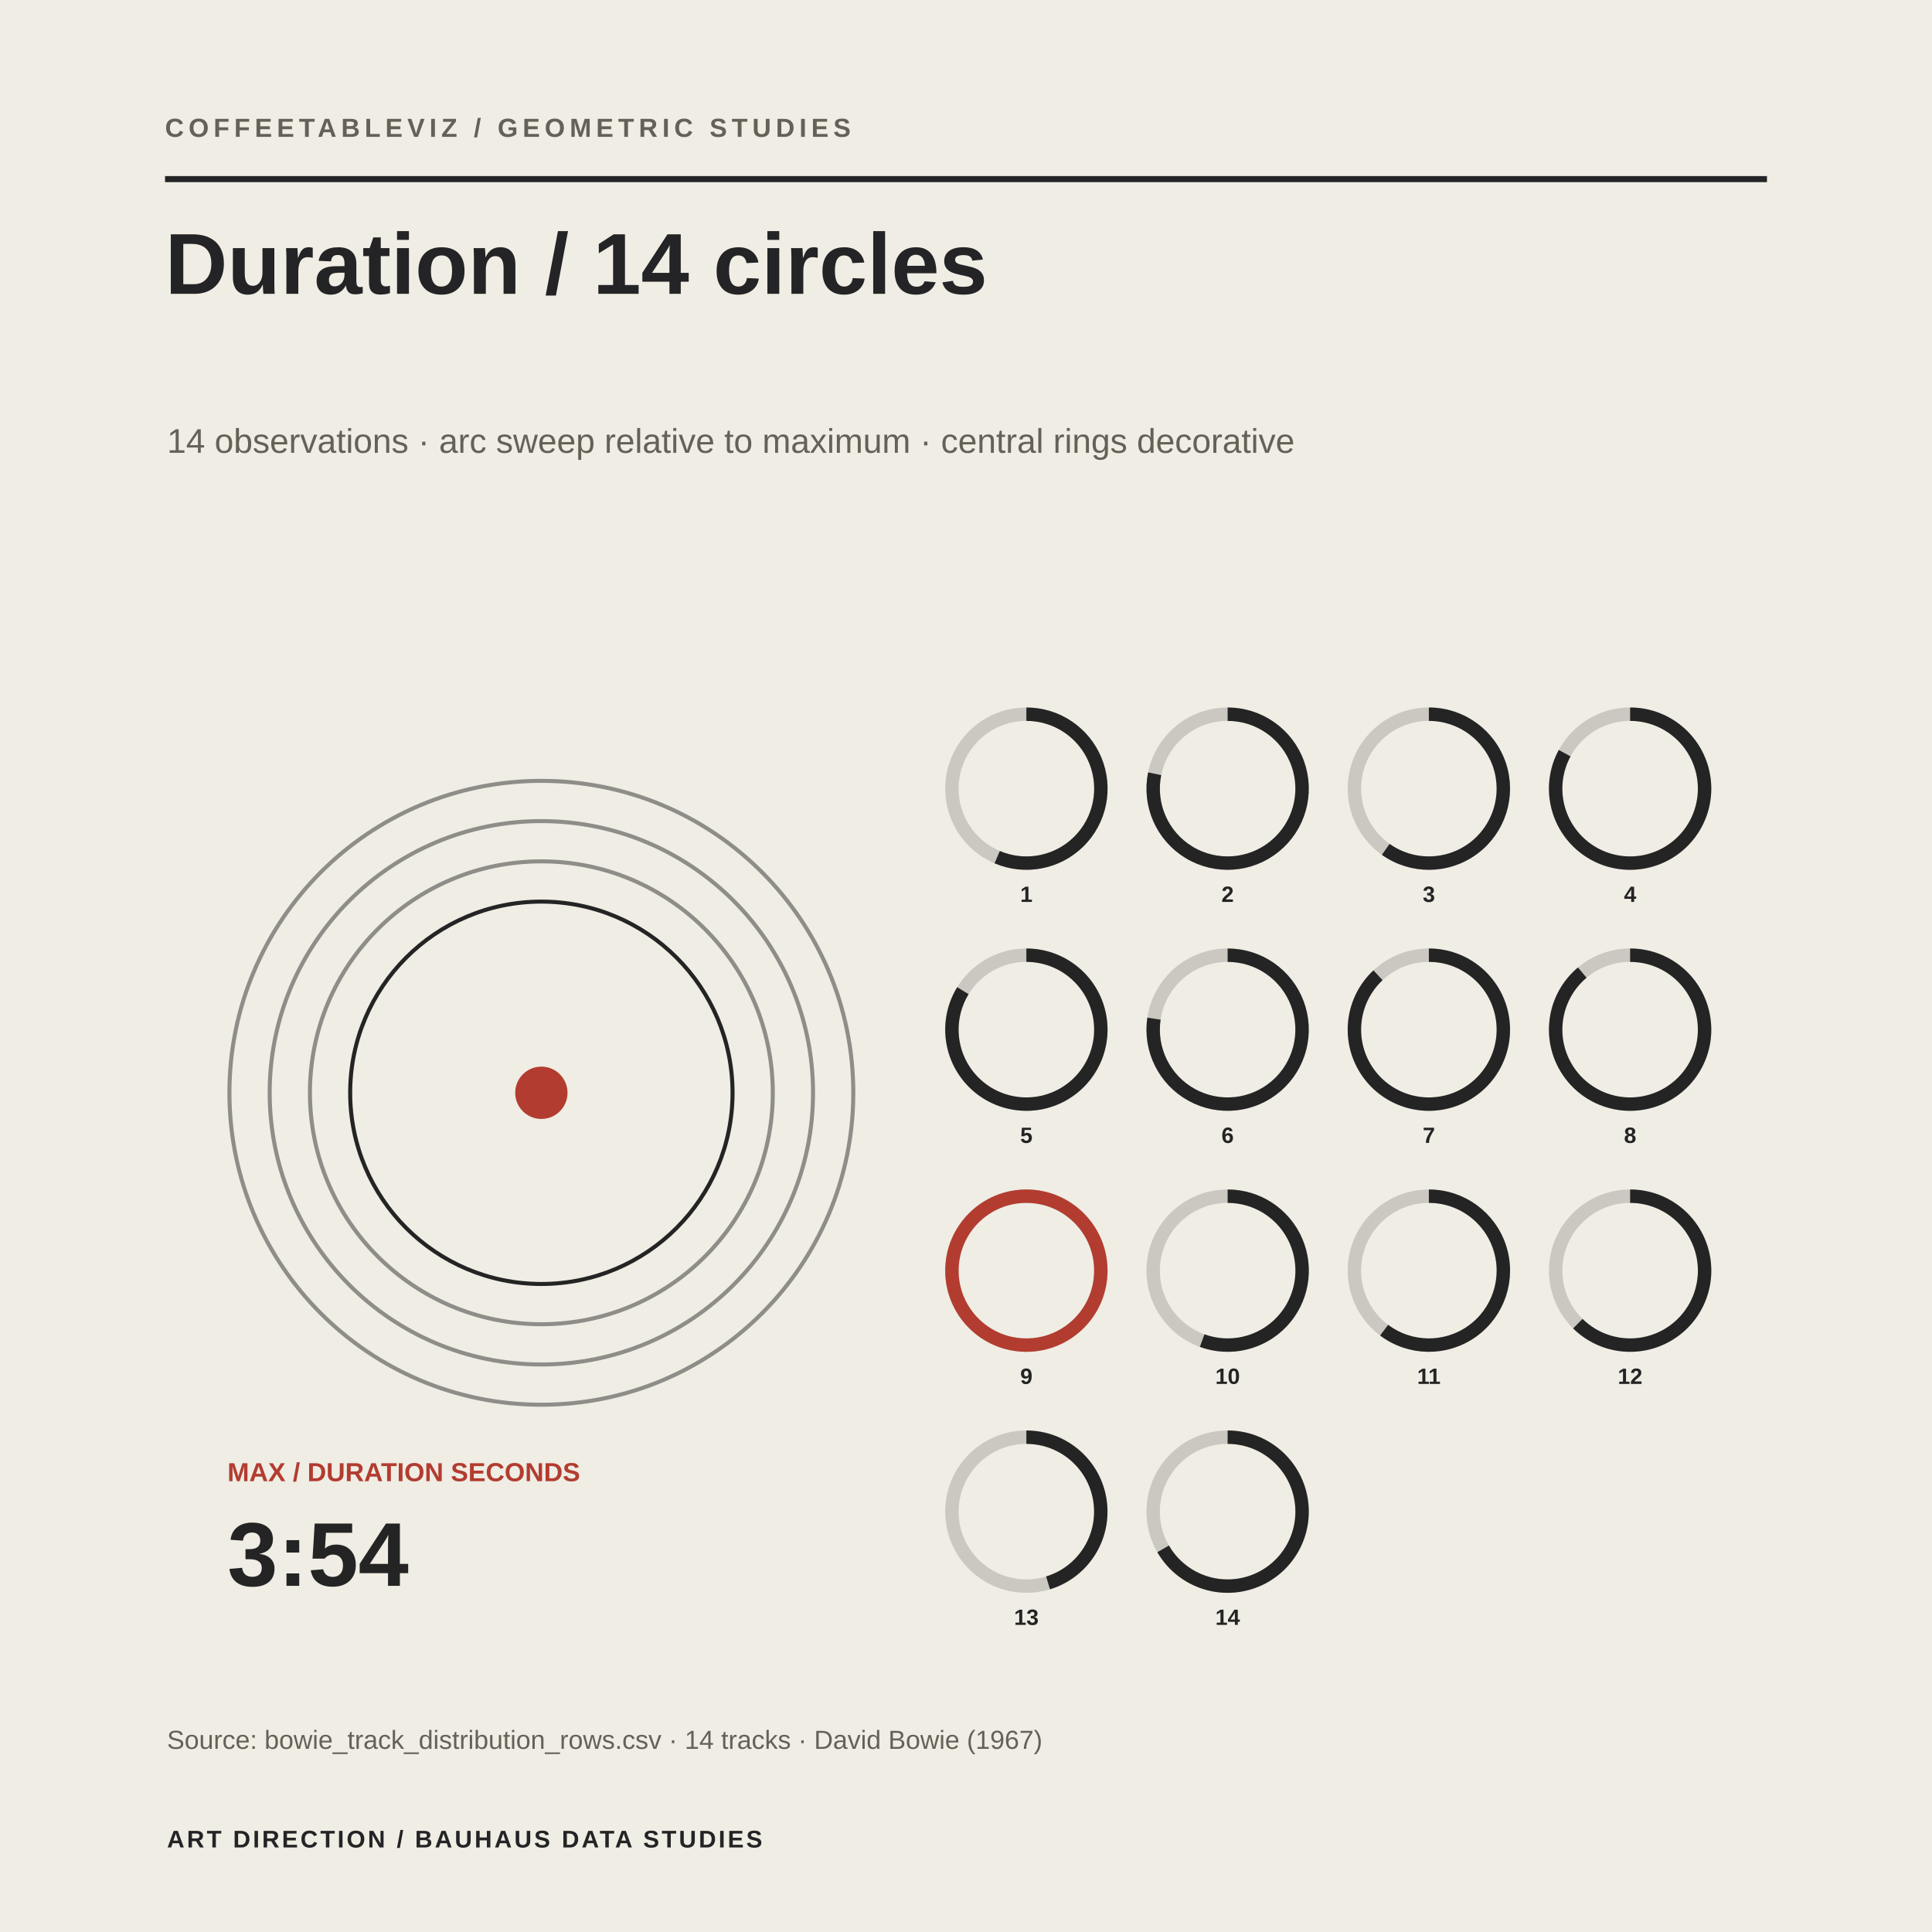
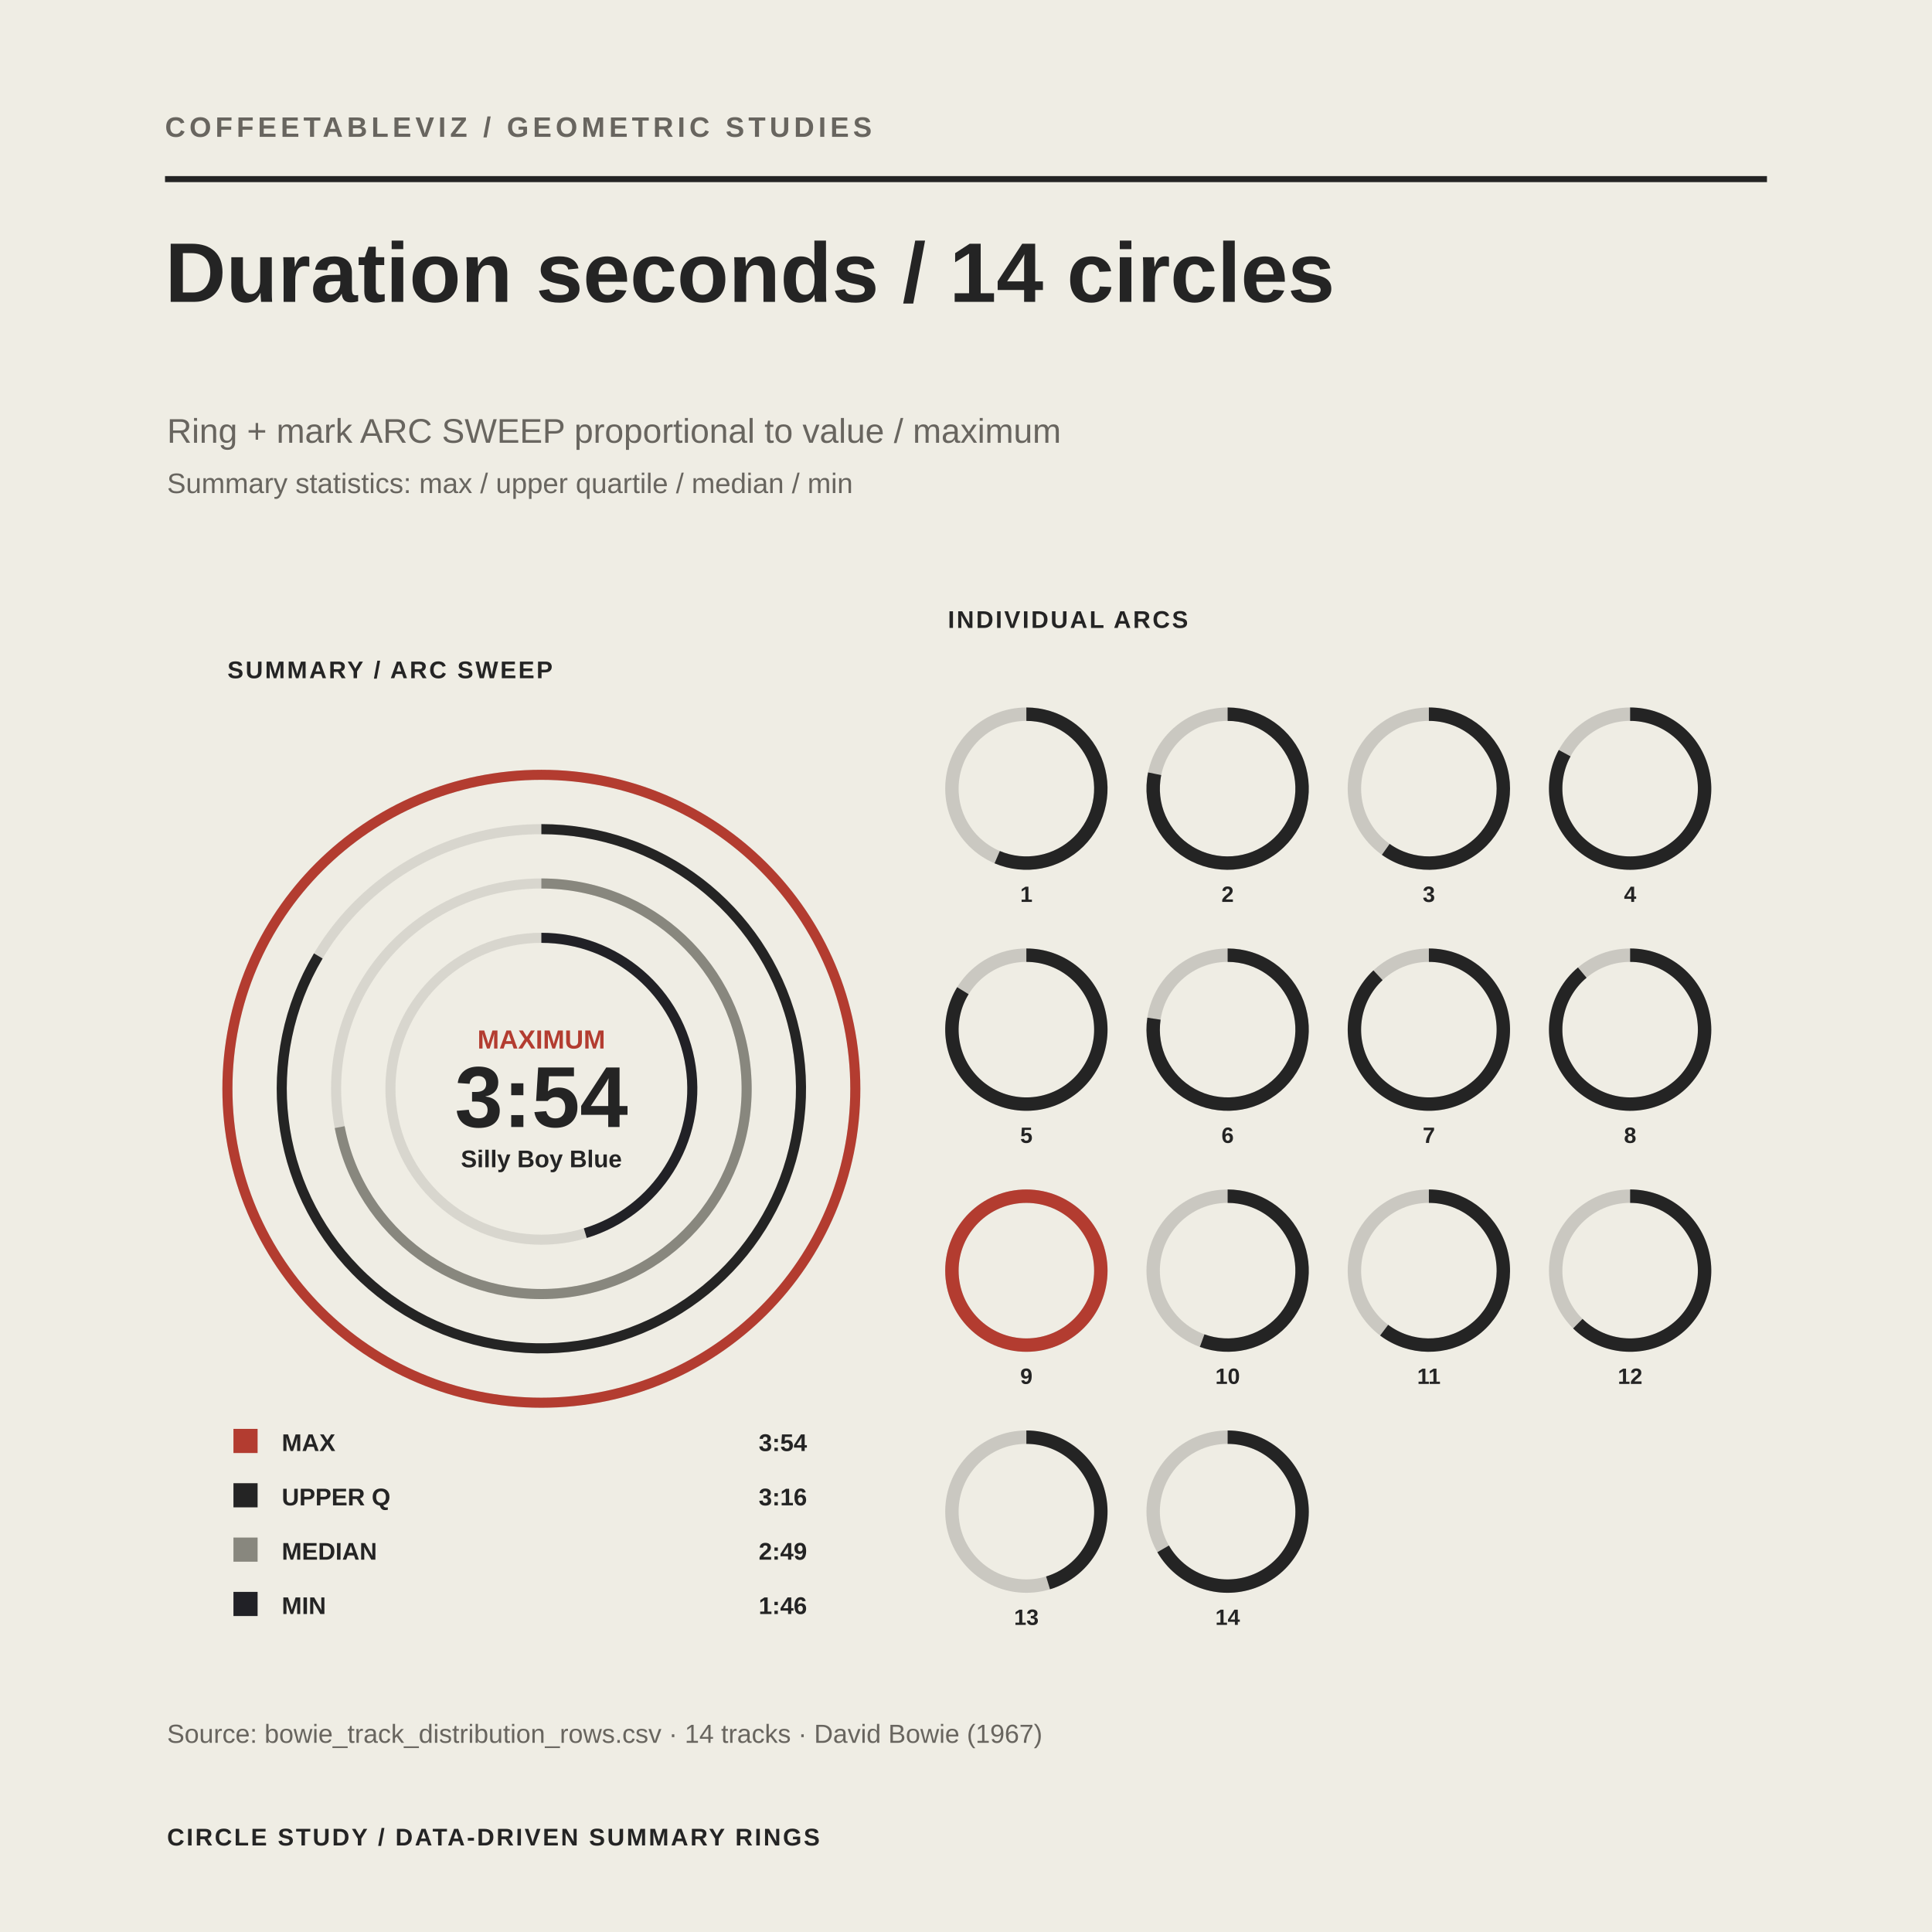
- <svg xmlns="http://www.w3.org/2000/svg" viewBox="0 0 960 960" width="960" height="960">
+ <svg xmlns="http://www.w3.org/2000/svg" width="960" height="960" viewBox="0 0 960 960" role="img" aria-label="Arc sweep Circle Study using 14 Bowie tracks, including source-driven summary rings">
  <rect width="960" height="960" fill="#efede4" />
-   <text x="82" y="68" fill="#656158" font-family="Arial,sans-serif" font-weight="800" font-size="13" letter-spacing="2.3">COFFEETABLEVIZ / GEOMETRIC STUDIES</text>
-   <path d="M82 89H878" stroke="#242426" stroke-width="3" />
-   <text x="82" y="146" fill="#242426" font-family="Arial,sans-serif" font-weight="800" font-size="43">Duration / 14 circles</text>
-   <text x="83" y="225" fill="#656158" font-family="Arial,sans-serif" font-weight="500" font-size="17">14 observations · arc sweep relative to maximum · central rings decorative</text>
-   <text x="83" y="869" fill="#656158" font-family="Arial,sans-serif" font-weight="500" font-size="13">Source: bowie_track_distribution_rows.csv · 14 tracks · David Bowie (1967)</text>
-   <text x="83" y="918" fill="#242426" font-family="Arial,sans-serif" font-weight="800" font-size="12" letter-spacing="1.2">ART DIRECTION / BAUHAUS DATA STUDIES</text>
-   <circle cx="269" cy="543" r="95" stroke="#242424" stroke-width="2" fill="none" opacity="1" />
-   <circle cx="269" cy="543" r="115" stroke="#242424" stroke-width="2" fill="none" opacity="0.48" />
-   <circle cx="269" cy="543" r="135" stroke="#242424" stroke-width="2" fill="none" opacity="0.48" />
-   <circle cx="269" cy="543" r="155" stroke="#242424" stroke-width="2" fill="none" opacity="0.48" />
-   <circle cx="269" cy="543" r="13" fill="#b33c30" />
-   <text x="113" y="736" fill="#b33c30" font-family="Arial,sans-serif" font-weight="800" font-size="13">MAX / DURATION SECONDS</text>
-   <text x="113" y="788" fill="#242424" font-family="Arial,sans-serif" font-weight="800" font-size="45">3:54</text>
-   <circle cx="510" cy="391.88" r="37" stroke="#242424" stroke-opacity=".18" stroke-width="6.66" fill="none" />
-   <path d="M510 354.88 A37 37 0 1 1 495.50 425.91" stroke="#242424" stroke-width="6.66" fill="none" />
-   <text x="510" y="448.16" fill="#242424" font-family="Arial,sans-serif" font-weight="700" font-size="11" text-anchor="middle">1</text>
-   <circle cx="610" cy="391.88" r="37" stroke="#242424" stroke-opacity=".18" stroke-width="6.66" fill="none" />
-   <path d="M610 354.88 A37 37 0 1 1 573.75 384.47" stroke="#242424" stroke-width="6.66" fill="none" />
-   <text x="610" y="448.16" fill="#242424" font-family="Arial,sans-serif" font-weight="700" font-size="11" text-anchor="middle">2</text>
-   <circle cx="710" cy="391.88" r="37" stroke="#242424" stroke-opacity=".18" stroke-width="6.66" fill="none" />
-   <path d="M710 354.88 A37 37 0 1 1 688.57 422.04" stroke="#242424" stroke-width="6.66" fill="none" />
-   <text x="710" y="448.16" fill="#242424" font-family="Arial,sans-serif" font-weight="700" font-size="11" text-anchor="middle">3</text>
-   <circle cx="810" cy="391.88" r="37" stroke="#242424" stroke-opacity=".18" stroke-width="6.66" fill="none" />
-   <path d="M810 354.88 A37 37 0 1 1 777.47 374.24" stroke="#242424" stroke-width="6.66" fill="none" />
-   <text x="810" y="448.16" fill="#242424" font-family="Arial,sans-serif" font-weight="700" font-size="11" text-anchor="middle">4</text>
-   <circle cx="510" cy="511.63" r="37" stroke="#242424" stroke-opacity=".18" stroke-width="6.66" fill="none" />
-   <path d="M510 474.63 A37 37 0 1 1 478.47 492.27" stroke="#242424" stroke-width="6.66" fill="none" />
-   <text x="510" y="567.91" fill="#242424" font-family="Arial,sans-serif" font-weight="700" font-size="11" text-anchor="middle">5</text>
-   <circle cx="610" cy="511.63" r="37" stroke="#242424" stroke-opacity=".18" stroke-width="6.66" fill="none" />
-   <path d="M610 474.63 A37 37 0 1 1 573.40 506.18" stroke="#242424" stroke-width="6.66" fill="none" />
-   <text x="610" y="567.91" fill="#242424" font-family="Arial,sans-serif" font-weight="700" font-size="11" text-anchor="middle">6</text>
-   <circle cx="710" cy="511.63" r="37" stroke="#242424" stroke-opacity=".18" stroke-width="6.66" fill="none" />
-   <path d="M710 474.63 A37 37 0 1 1 684.73 484.60" stroke="#242424" stroke-width="6.66" fill="none" />
-   <text x="710" y="567.91" fill="#242424" font-family="Arial,sans-serif" font-weight="700" font-size="11" text-anchor="middle">7</text>
-   <circle cx="810" cy="511.63" r="37" stroke="#242424" stroke-opacity=".18" stroke-width="6.66" fill="none" />
-   <path d="M810 474.63 A37 37 0 1 1 786.22 483.28" stroke="#242424" stroke-width="6.66" fill="none" />
-   <text x="810" y="567.91" fill="#242424" font-family="Arial,sans-serif" font-weight="700" font-size="11" text-anchor="middle">8</text>
-   <circle cx="510" cy="631.38" r="37" stroke="#242424" stroke-opacity=".18" stroke-width="6.66" fill="none" />
-   <circle cx="510" cy="631.38" r="37" fill="none" stroke="#b33c30" stroke-width="6.66" />
-   <text x="510" y="687.66" fill="#242424" font-family="Arial,sans-serif" font-weight="700" font-size="11" text-anchor="middle">9</text>
-   <circle cx="610" cy="631.38" r="37" stroke="#242424" stroke-opacity=".18" stroke-width="6.66" fill="none" />
-   <path d="M610 594.38 A37 37 0 1 1 597.35 666.14" stroke="#242424" stroke-width="6.66" fill="none" />
-   <text x="610" y="687.66" fill="#242424" font-family="Arial,sans-serif" font-weight="700" font-size="11" text-anchor="middle">10</text>
-   <circle cx="710" cy="631.38" r="37" stroke="#242424" stroke-opacity=".18" stroke-width="6.66" fill="none" />
-   <path d="M710 594.38 A37 37 0 1 1 687.77 660.95" stroke="#242424" stroke-width="6.66" fill="none" />
-   <text x="710" y="687.66" fill="#242424" font-family="Arial,sans-serif" font-weight="700" font-size="11" text-anchor="middle">11</text>
-   <circle cx="810" cy="631.38" r="37" stroke="#242424" stroke-opacity=".18" stroke-width="6.66" fill="none" />
-   <path d="M810 594.38 A37 37 0 1 1 784.01 657.71" stroke="#242424" stroke-width="6.66" fill="none" />
-   <text x="810" y="687.66" fill="#242424" font-family="Arial,sans-serif" font-weight="700" font-size="11" text-anchor="middle">12</text>
-   <circle cx="510" cy="751.13" r="37" stroke="#242424" stroke-opacity=".18" stroke-width="6.66" fill="none" />
-   <path d="M510 714.13 A37 37 0 0 1 520.77 786.52" stroke="#242424" stroke-width="6.66" fill="none" />
-   <text x="510" y="807.41" fill="#242424" font-family="Arial,sans-serif" font-weight="700" font-size="11" text-anchor="middle">13</text>
-   <circle cx="610" cy="751.13" r="37" stroke="#242424" stroke-opacity=".18" stroke-width="6.66" fill="none" />
-   <path d="M610 714.13 A37 37 0 1 1 577.96 769.63" stroke="#242424" stroke-width="6.66" fill="none" />
-   <text x="610" y="807.41" fill="#242424" font-family="Arial,sans-serif" font-weight="700" font-size="11" text-anchor="middle">14</text>
+   <text x="82" y="68" font-family="Arial, Helvetica, sans-serif" font-size="14" font-weight="bold" fill="#68655f" text-anchor="start" letter-spacing="2">COFFEETABLEVIZ / GEOMETRIC STUDIES</text>
+   <line x1="82" y1="89" x2="878" y2="89" stroke="#242424" stroke-width="3" />
+   <text x="82" y="150" font-family="Arial, Helvetica, sans-serif" font-size="42" font-weight="bold" fill="#242424" text-anchor="start">Duration seconds / 14 circles</text>
+   <text x="83" y="220" font-family="Arial, Helvetica, sans-serif" font-size="17" font-weight="normal" fill="#68655f" text-anchor="start">Ring + mark ARC SWEEP proportional to value / maximum</text>
+   <text x="83" y="245" font-family="Arial, Helvetica, sans-serif" font-size="14" font-weight="normal" fill="#68655f" text-anchor="start">Summary statistics: max / upper quartile / median / min</text>
+   <text x="113" y="337" font-family="Arial, Helvetica, sans-serif" font-size="12" font-weight="bold" fill="#242424" text-anchor="start" letter-spacing="1">SUMMARY / ARC SWEEP</text>
+   <text x="471" y="312" font-family="Arial, Helvetica, sans-serif" font-size="12" font-weight="bold" fill="#242424" text-anchor="start" letter-spacing="1">INDIVIDUAL ARCS</text>
+   <circle cx="269" cy="541" r="156" stroke="#242424" stroke-width="5" stroke-opacity=".11" fill="none" />
+   <circle cx="269" cy="541" r="156" stroke="#b33c30" stroke-width="5" fill="none" />
+   <circle cx="269" cy="541" r="129" stroke="#242424" stroke-width="5" stroke-opacity=".11" fill="none" />
+   <path d="M269 412 A129 129 0 1 1 158.159 475.006" stroke="#242424" stroke-width="5" fill="none" />
+   <circle cx="269" cy="541" r="102" stroke="#242424" stroke-width="5" stroke-opacity=".11" fill="none" />
+   <path d="M269 439 A102 102 0 1 1 168.797 560.059" stroke="#88877e" stroke-width="5" fill="none" />
+   <circle cx="269" cy="541" r="75" stroke="#242424" stroke-width="5" stroke-opacity=".11" fill="none" />
+   <path d="M269 466 A75 75 0 0 1 290.832 612.752" stroke="#212126" stroke-width="5" fill="none" />
+   <text x="269" y="521" font-family="Arial, Helvetica, sans-serif" font-size="13" font-weight="bold" fill="#b33c30" text-anchor="middle">MAXIMUM</text>
+   <text x="269" y="560" font-family="Arial, Helvetica, sans-serif" font-size="43" font-weight="bold" fill="#242424" text-anchor="middle">3:54</text>
+   <text x="269" y="580" font-family="Arial, Helvetica, sans-serif" font-size="12" font-weight="bold" fill="#242424" text-anchor="middle">Silly Boy Blue</text>
+   <rect x="116" y="710" width="12" height="12" fill="#b33c30" />
+   <text x="140" y="721" font-family="Arial, Helvetica, sans-serif" font-size="12" font-weight="bold" fill="#242424" text-anchor="start">MAX</text>
+   <text x="401" y="721" font-family="Arial, Helvetica, sans-serif" font-size="12" font-weight="bold" fill="#242424" text-anchor="end">3:54</text>
+   <rect x="116" y="737" width="12" height="12" fill="#242424" />
+   <text x="140" y="748" font-family="Arial, Helvetica, sans-serif" font-size="12" font-weight="bold" fill="#242424" text-anchor="start">UPPER Q</text>
+   <text x="401" y="748" font-family="Arial, Helvetica, sans-serif" font-size="12" font-weight="bold" fill="#242424" text-anchor="end">3:16</text>
+   <rect x="116" y="764" width="12" height="12" fill="#88877e" />
+   <text x="140" y="775" font-family="Arial, Helvetica, sans-serif" font-size="12" font-weight="bold" fill="#242424" text-anchor="start">MEDIAN</text>
+   <text x="401" y="775" font-family="Arial, Helvetica, sans-serif" font-size="12" font-weight="bold" fill="#242424" text-anchor="end">2:49</text>
+   <rect x="116" y="791" width="12" height="12" fill="#212126" />
+   <text x="140" y="802" font-family="Arial, Helvetica, sans-serif" font-size="12" font-weight="bold" fill="#242424" text-anchor="start">MIN</text>
+   <text x="401" y="802" font-family="Arial, Helvetica, sans-serif" font-size="12" font-weight="bold" fill="#242424" text-anchor="end">1:46</text>
+   <circle cx="510" cy="391.875" r="37" stroke="#242424" stroke-opacity=".18" stroke-width="6.66" fill="none" />
+   <path d="M510 354.875 A37 37 0 1 1 495.497 425.914" stroke="#242424" stroke-width="6.66" fill="none" />
+   <text x="510" y="448.158" font-family="Arial, Helvetica, sans-serif" font-size="11" font-weight="bold" fill="#242424" text-anchor="middle">1</text>
+   <circle cx="610" cy="391.875" r="37" stroke="#242424" stroke-opacity=".18" stroke-width="6.66" fill="none" />
+   <path d="M610 354.875 A37 37 0 1 1 573.748 384.474" stroke="#242424" stroke-width="6.66" fill="none" />
+   <text x="610" y="448.158" font-family="Arial, Helvetica, sans-serif" font-size="11" font-weight="bold" fill="#242424" text-anchor="middle">2</text>
+   <circle cx="710" cy="391.875" r="37" stroke="#242424" stroke-opacity=".18" stroke-width="6.66" fill="none" />
+   <path d="M710 354.875 A37 37 0 1 1 688.575 422.040" stroke="#242424" stroke-width="6.66" fill="none" />
+   <text x="710" y="448.158" font-family="Arial, Helvetica, sans-serif" font-size="11" font-weight="bold" fill="#242424" text-anchor="middle">3</text>
+   <circle cx="810" cy="391.875" r="37" stroke="#242424" stroke-opacity=".18" stroke-width="6.66" fill="none" />
+   <path d="M810 354.875 A37 37 0 1 1 777.472 374.242" stroke="#242424" stroke-width="6.66" fill="none" />
+   <text x="810" y="448.158" font-family="Arial, Helvetica, sans-serif" font-size="11" font-weight="bold" fill="#242424" text-anchor="middle">4</text>
+   <circle cx="510" cy="511.625" r="37" stroke="#242424" stroke-opacity=".18" stroke-width="6.66" fill="none" />
+   <path d="M510 474.625 A37 37 0 1 1 478.465 492.271" stroke="#242424" stroke-width="6.66" fill="none" />
+   <text x="510" y="567.908" font-family="Arial, Helvetica, sans-serif" font-size="11" font-weight="bold" fill="#242424" text-anchor="middle">5</text>
+   <circle cx="610" cy="511.625" r="37" stroke="#242424" stroke-opacity=".18" stroke-width="6.66" fill="none" />
+   <path d="M610 474.625 A37 37 0 1 1 573.403 506.181" stroke="#242424" stroke-width="6.66" fill="none" />
+   <text x="610" y="567.908" font-family="Arial, Helvetica, sans-serif" font-size="11" font-weight="bold" fill="#242424" text-anchor="middle">6</text>
+   <circle cx="710" cy="511.625" r="37" stroke="#242424" stroke-opacity=".18" stroke-width="6.66" fill="none" />
+   <path d="M710 474.625 A37 37 0 1 1 684.730 484.599" stroke="#242424" stroke-width="6.66" fill="none" />
+   <text x="710" y="567.908" font-family="Arial, Helvetica, sans-serif" font-size="11" font-weight="bold" fill="#242424" text-anchor="middle">7</text>
+   <circle cx="810" cy="511.625" r="37" stroke="#242424" stroke-opacity=".18" stroke-width="6.66" fill="none" />
+   <path d="M810 474.625 A37 37 0 1 1 786.217 483.281" stroke="#242424" stroke-width="6.66" fill="none" />
+   <text x="810" y="567.908" font-family="Arial, Helvetica, sans-serif" font-size="11" font-weight="bold" fill="#242424" text-anchor="middle">8</text>
+   <circle cx="510" cy="631.375" r="37" stroke="#242424" stroke-opacity=".18" stroke-width="6.66" fill="none" />
+   <circle cx="510" cy="631.375" r="37" stroke="#b33c30" stroke-width="6.66" fill="none" />
+   <text x="510" y="687.658" font-family="Arial, Helvetica, sans-serif" font-size="11" font-weight="bold" fill="#242424" text-anchor="middle">9</text>
+   <circle cx="610" cy="631.375" r="37" stroke="#242424" stroke-opacity=".18" stroke-width="6.66" fill="none" />
+   <path d="M610 594.375 A37 37 0 1 1 597.345 666.144" stroke="#242424" stroke-width="6.66" fill="none" />
+   <text x="610" y="687.658" font-family="Arial, Helvetica, sans-serif" font-size="11" font-weight="bold" fill="#242424" text-anchor="middle">10</text>
+   <circle cx="710" cy="631.375" r="37" stroke="#242424" stroke-opacity=".18" stroke-width="6.66" fill="none" />
+   <path d="M710 594.375 A37 37 0 1 1 687.773 660.954" stroke="#242424" stroke-width="6.66" fill="none" />
+   <text x="710" y="687.658" font-family="Arial, Helvetica, sans-serif" font-size="11" font-weight="bold" fill="#242424" text-anchor="middle">11</text>
+   <circle cx="810" cy="631.375" r="37" stroke="#242424" stroke-opacity=".18" stroke-width="6.66" fill="none" />
+   <path d="M810 594.375 A37 37 0 1 1 784.013 657.713" stroke="#242424" stroke-width="6.66" fill="none" />
+   <text x="810" y="687.658" font-family="Arial, Helvetica, sans-serif" font-size="11" font-weight="bold" fill="#242424" text-anchor="middle">12</text>
+   <circle cx="510" cy="751.125" r="37" stroke="#242424" stroke-opacity=".18" stroke-width="6.66" fill="none" />
+   <path d="M510 714.125 A37 37 0 0 1 520.770 786.523" stroke="#242424" stroke-width="6.66" fill="none" />
+   <text x="510" y="807.408" font-family="Arial, Helvetica, sans-serif" font-size="11" font-weight="bold" fill="#242424" text-anchor="middle">13</text>
+   <circle cx="610" cy="751.125" r="37" stroke="#242424" stroke-opacity=".18" stroke-width="6.66" fill="none" />
+   <path d="M610 714.125 A37 37 0 1 1 577.957 769.625" stroke="#242424" stroke-width="6.66" fill="none" />
+   <text x="610" y="807.408" font-family="Arial, Helvetica, sans-serif" font-size="11" font-weight="bold" fill="#242424" text-anchor="middle">14</text>
+   <text x="83" y="866" font-family="Arial, Helvetica, sans-serif" font-size="13" font-weight="normal" fill="#68655f" text-anchor="start">Source: bowie_track_distribution_rows.csv · 14 tracks · David Bowie (1967)</text>
+   <text x="83" y="917" font-family="Arial, Helvetica, sans-serif" font-size="12" font-weight="bold" fill="#242424" text-anchor="start" letter-spacing="1">CIRCLE STUDY / DATA-DRIVEN SUMMARY RINGS</text>
</svg>
